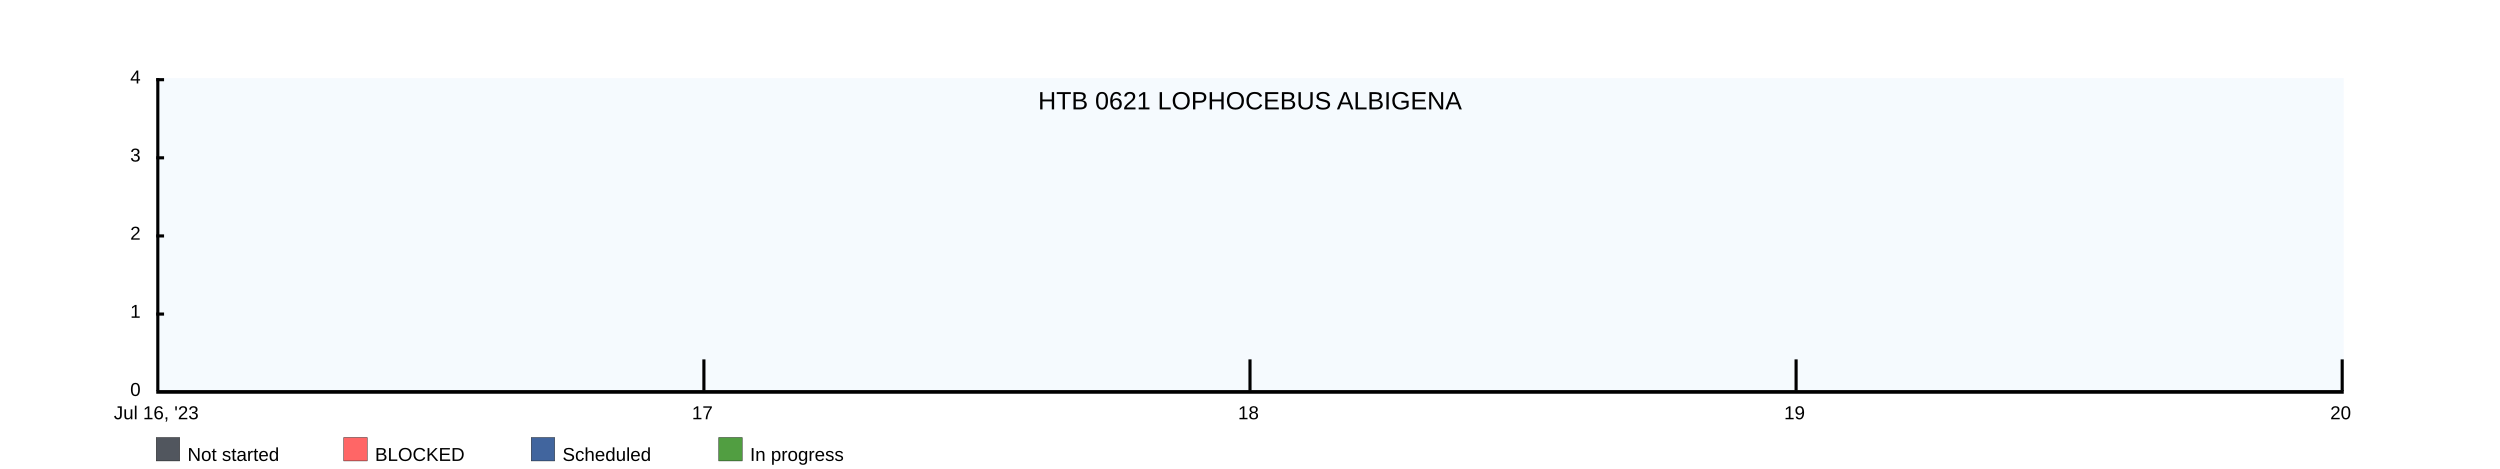
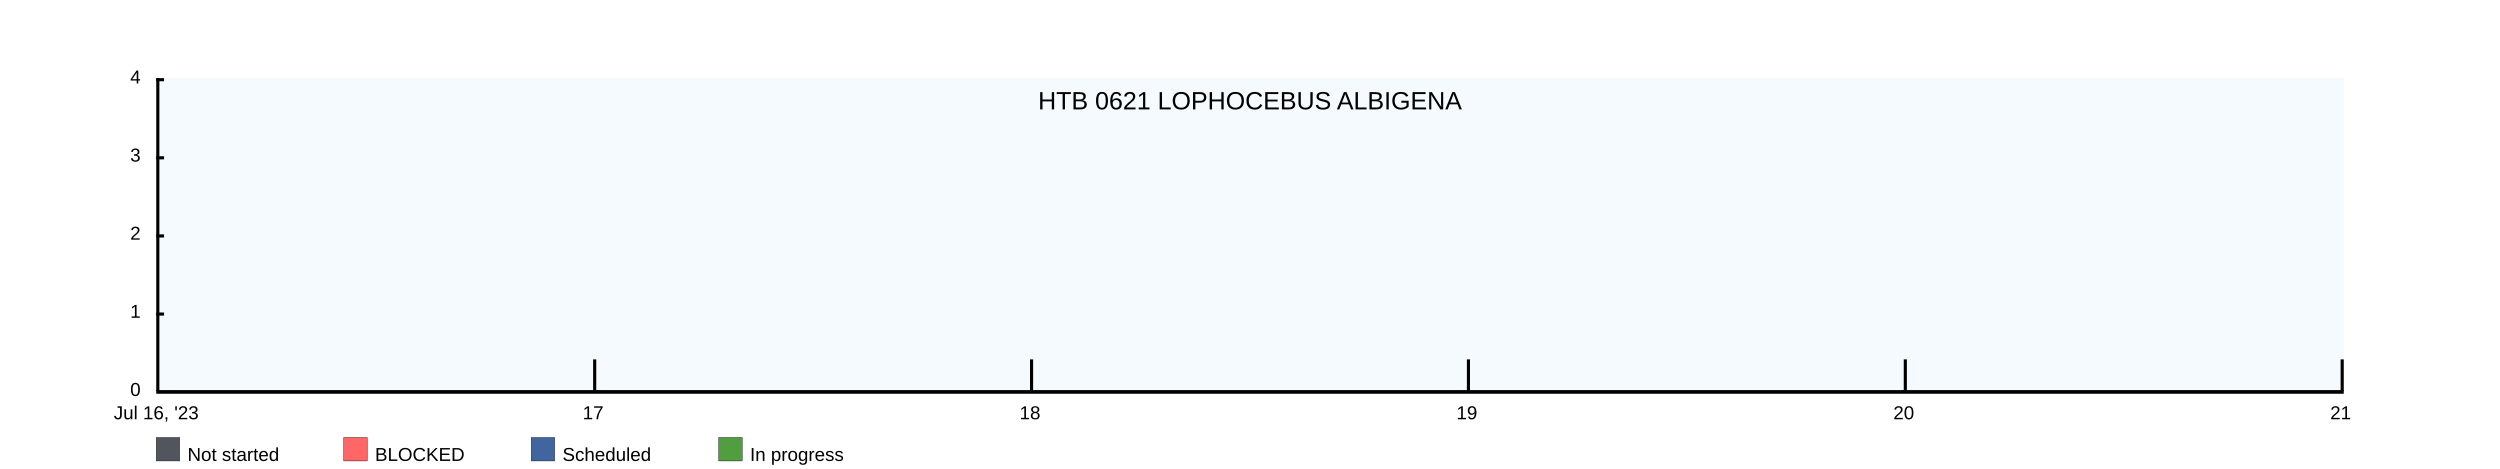
<svg xmlns="http://www.w3.org/2000/svg" width="1600" height="300">
  <rect x="100" y="50" width="1400" height="200" fill="rgba(221, 239, 250, .3)" />
  <clipPath id="theGraph">
    <rect x="100" y="50" width="1400" height="200" fill="black" />
  </clipPath>
  <rect x="100" y="280" width="15" height="15" fill="#51565E" stroke="black" stroke-width="0.25" />
  <text x="120" y="295" font-family="Arial" font-size="12" fill="black">Not started</text>
  <rect x="220" y="280" width="15" height="15" fill="#FF6666" stroke="black" stroke-width="0.25" />
  <text x="240" y="295" font-family="Arial" font-size="12" fill="black">BLOCKED</text>
  <rect x="340" y="280" width="15" height="15" fill="#41659E" stroke="black" stroke-width="0.25" />
  <text x="360" y="295" font-family="Arial" font-size="12" fill="black">Scheduled</text>
  <rect x="460" y="280" width="15" height="15" fill="#519E41" stroke="black" stroke-width="0.25" />
  <text x="480" y="295" font-family="Arial" font-size="12" fill="black">In progress</text>
-   <path d="M 100 250 M 100 250 C 100 250 450 250 450 250 C 450 250 800 250 800 250 C 800 250 1150 250 1150 250 C 1150 250 1500 250 1500 250 C 1500 250 1500 250 1500 250 C 1500 250 100 250 100 250 Z" fill="#519E41" stroke="black" stroke-width="0.25" />
-   <path d="M 100 250 M 100 250 C 100 250 450 250 450 250 C 450 250 800 250 800 250 C 800 250 1150 250 1150 250 C 1150 250 1500 250 1500 250 C 1500 250 1500 250 1500 250 C 1500 250 100 250 100 250 Z" fill="#41659E" stroke="black" stroke-width="0.25" />
-   <path d="M 100 250 M 100 250 C 100 250 450 250 450 250 C 450 250 800 250 800 250 C 800 250 1150 250 1150 250 C 1150 250 1500 250 1500 250 C 1500 250 1500 250 1500 250 C 1500 250 100 250 100 250 Z" fill="#FF6666" stroke="black" stroke-width="0.25" />
-   <path d="M 100 250 M 100 250 C 100 250 450 250 450 250 C 450 250 800 250 800 250 C 800 250 1150 250 1150 250 C 1150 250 1500 250 1500 250 C 1500 250 1500 250 1500 250 C 1500 250 100 250 100 250 Z" fill="#51565E" stroke="black" stroke-width="0.25" />
+   <path d="M 100 250 M 100 250 C 100 250 380 250 380 250 C 380 250 660 250 660 250 C 660 250 940 250 940 250 C 940 250 1220 250 1220 250 C 1220 250 1500 250 1500 250 C 1500 250 1500 250 1500 250 C 1500 250 100 250 100 250 Z" fill="#519E41" stroke="black" stroke-width="0.25" />
+   <path d="M 100 250 M 100 250 C 100 250 380 250 380 250 C 380 250 660 250 660 250 C 660 250 940 250 940 250 C 940 250 1220 250 1220 250 C 1220 250 1500 250 1500 250 C 1500 250 1500 250 1500 250 C 1500 250 100 250 100 250 Z" fill="#41659E" stroke="black" stroke-width="0.25" />
+   <path d="M 100 250 M 100 250 C 100 250 380 250 380 250 C 380 250 660 250 660 250 C 660 250 940 250 940 250 C 940 250 1220 250 1220 250 C 1220 250 1500 250 1500 250 C 1500 250 1500 250 1500 250 C 1500 250 100 250 100 250 Z" fill="#FF6666" stroke="black" stroke-width="0.25" />
+   <path d="M 100 250 M 100 250 C 100 250 380 250 380 250 C 380 250 660 250 660 250 C 660 250 940 250 940 250 C 940 250 1220 250 1220 250 C 1220 250 1500 250 1500 250 C 1500 250 1500 250 1500 250 C 1500 250 100 250 100 250 Z" fill="#51565E" stroke="black" stroke-width="0.25" />
  <text x="800" y="70" font-family="Arial" font-size="16" fill="black" text-anchor="middle" alignment-baseline="middle">HTB 0621 LOPHOCEBUS ALBIGENA</text>
  <rect x="100" y="250" width="1400" height="2" fill="black" />
  <rect x="100" y="50" width="5" height="2" fill="black" />
  <rect x="100" y="100" width="5" height="2" fill="black" />
  <rect x="100" y="150" width="5" height="2" fill="black" />
  <rect x="100" y="200" width="5" height="2" fill="black" />
  <text x="90" y="50" font-family="Arial" font-size="12" fill="black" text-anchor="end" dominant-baseline="middle">4</text>
  <text x="90" y="100" font-family="Arial" font-size="12" fill="black" text-anchor="end" dominant-baseline="middle">3</text>
  <text x="90" y="150" font-family="Arial" font-size="12" fill="black" text-anchor="end" dominant-baseline="middle">2</text>
  <text x="90" y="200" font-family="Arial" font-size="12" fill="black" text-anchor="end" dominant-baseline="middle">1</text>
  <text x="90" y="250" font-family="Arial" font-size="12" fill="black" text-anchor="end" dominant-baseline="middle">0</text>
  <text x="100" y="260" font-family="Arial" fill="black" text-anchor="middle" dominant-baseline="hanging">Jul 16, '23</text>
-   <text x="449.5" y="260" font-family="Arial" fill="black" text-anchor="middle" dominant-baseline="hanging">17</text>
-   <text x="799" y="260" font-family="Arial" fill="black" text-anchor="middle" dominant-baseline="hanging">18</text>
-   <text x="1148.5" y="260" font-family="Arial" fill="black" text-anchor="middle" dominant-baseline="hanging">19</text>
-   <text x="1498" y="260" font-family="Arial" fill="black" text-anchor="middle" dominant-baseline="hanging">20</text>
+   <text x="379.6" y="260" font-family="Arial" fill="black" text-anchor="middle" dominant-baseline="hanging">17</text>
+   <text x="659.2" y="260" font-family="Arial" fill="black" text-anchor="middle" dominant-baseline="hanging">18</text>
+   <text x="938.8" y="260" font-family="Arial" fill="black" text-anchor="middle" dominant-baseline="hanging">19</text>
+   <text x="1218.4" y="260" font-family="Arial" fill="black" text-anchor="middle" dominant-baseline="hanging">20</text>
+   <text x="1498" y="260" font-family="Arial" fill="black" text-anchor="middle" dominant-baseline="hanging">21</text>
  <rect x="100" y="50" width="2" height="200" fill="black" />
-   <rect x="449.5" y="230" width="2" height="20" fill="black" />
-   <rect x="799" y="230" width="2" height="20" fill="black" />
-   <rect x="1148.5" y="230" width="2" height="20" fill="black" />
+   <rect x="379.6" y="230" width="2" height="20" fill="black" />
+   <rect x="659.2" y="230" width="2" height="20" fill="black" />
+   <rect x="938.8" y="230" width="2" height="20" fill="black" />
+   <rect x="1218.4" y="230" width="2" height="20" fill="black" />
  <rect x="1498" y="230" width="2" height="20" fill="black" />
</svg>
